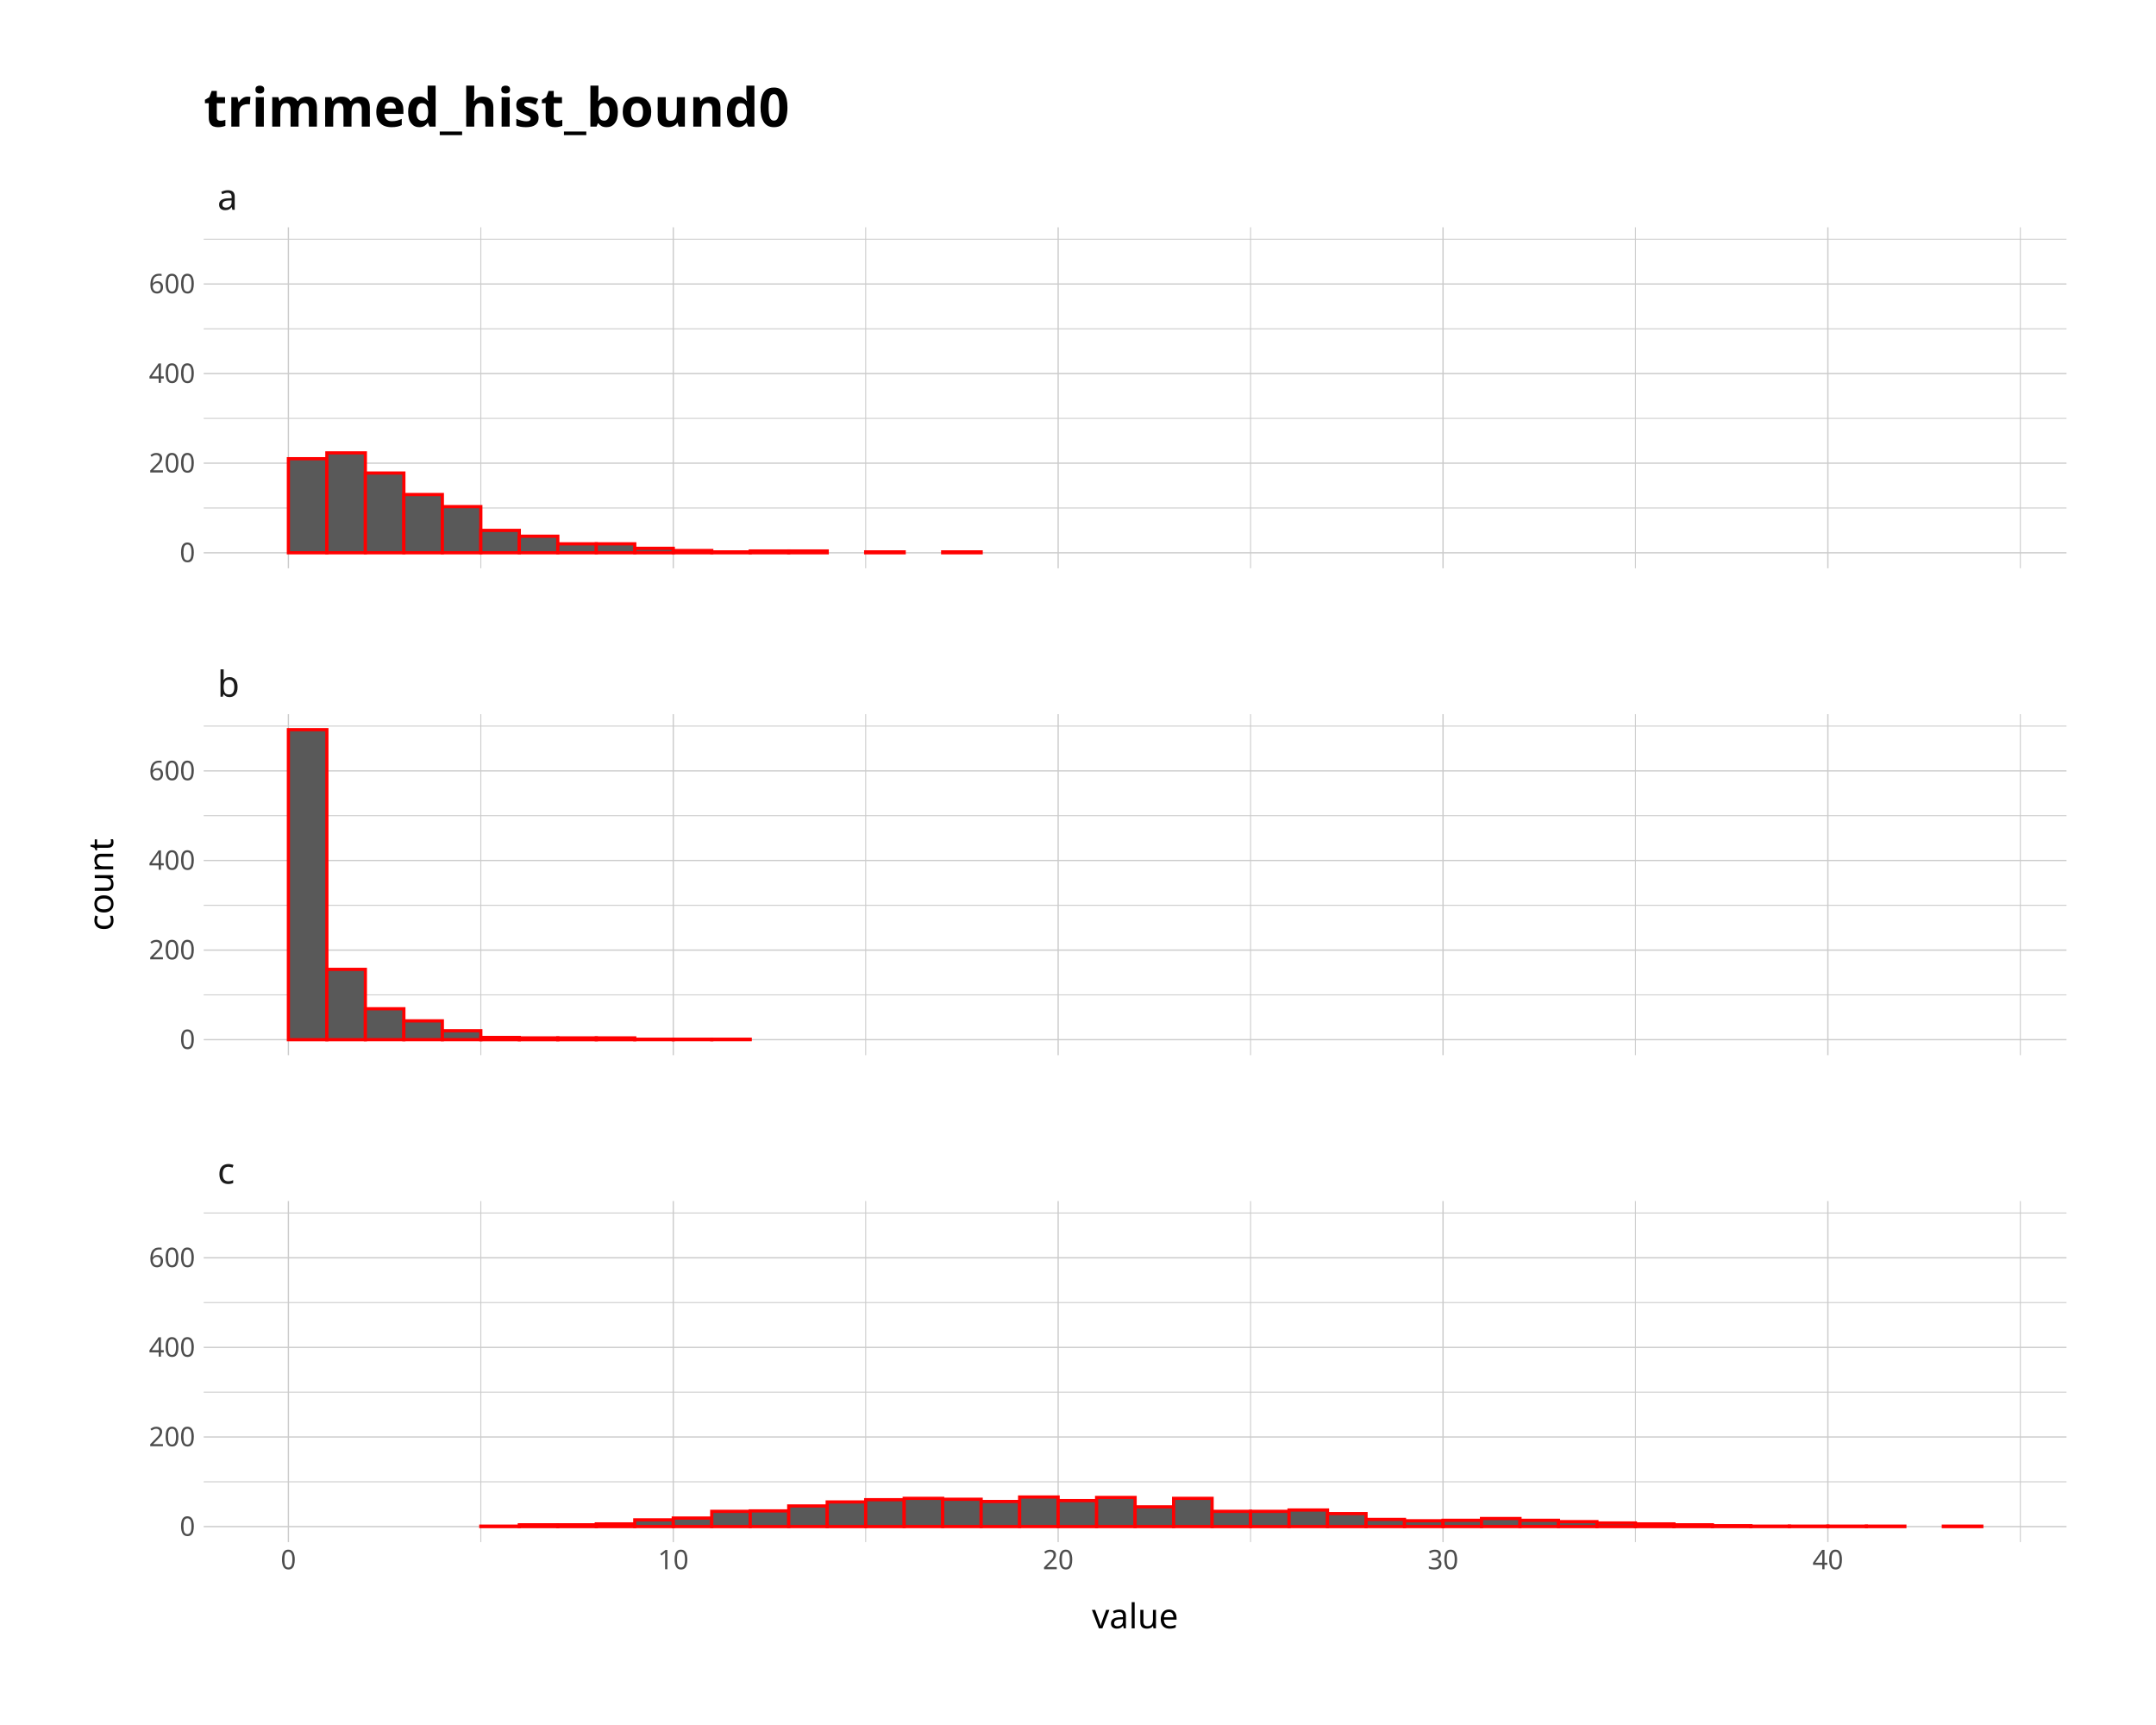
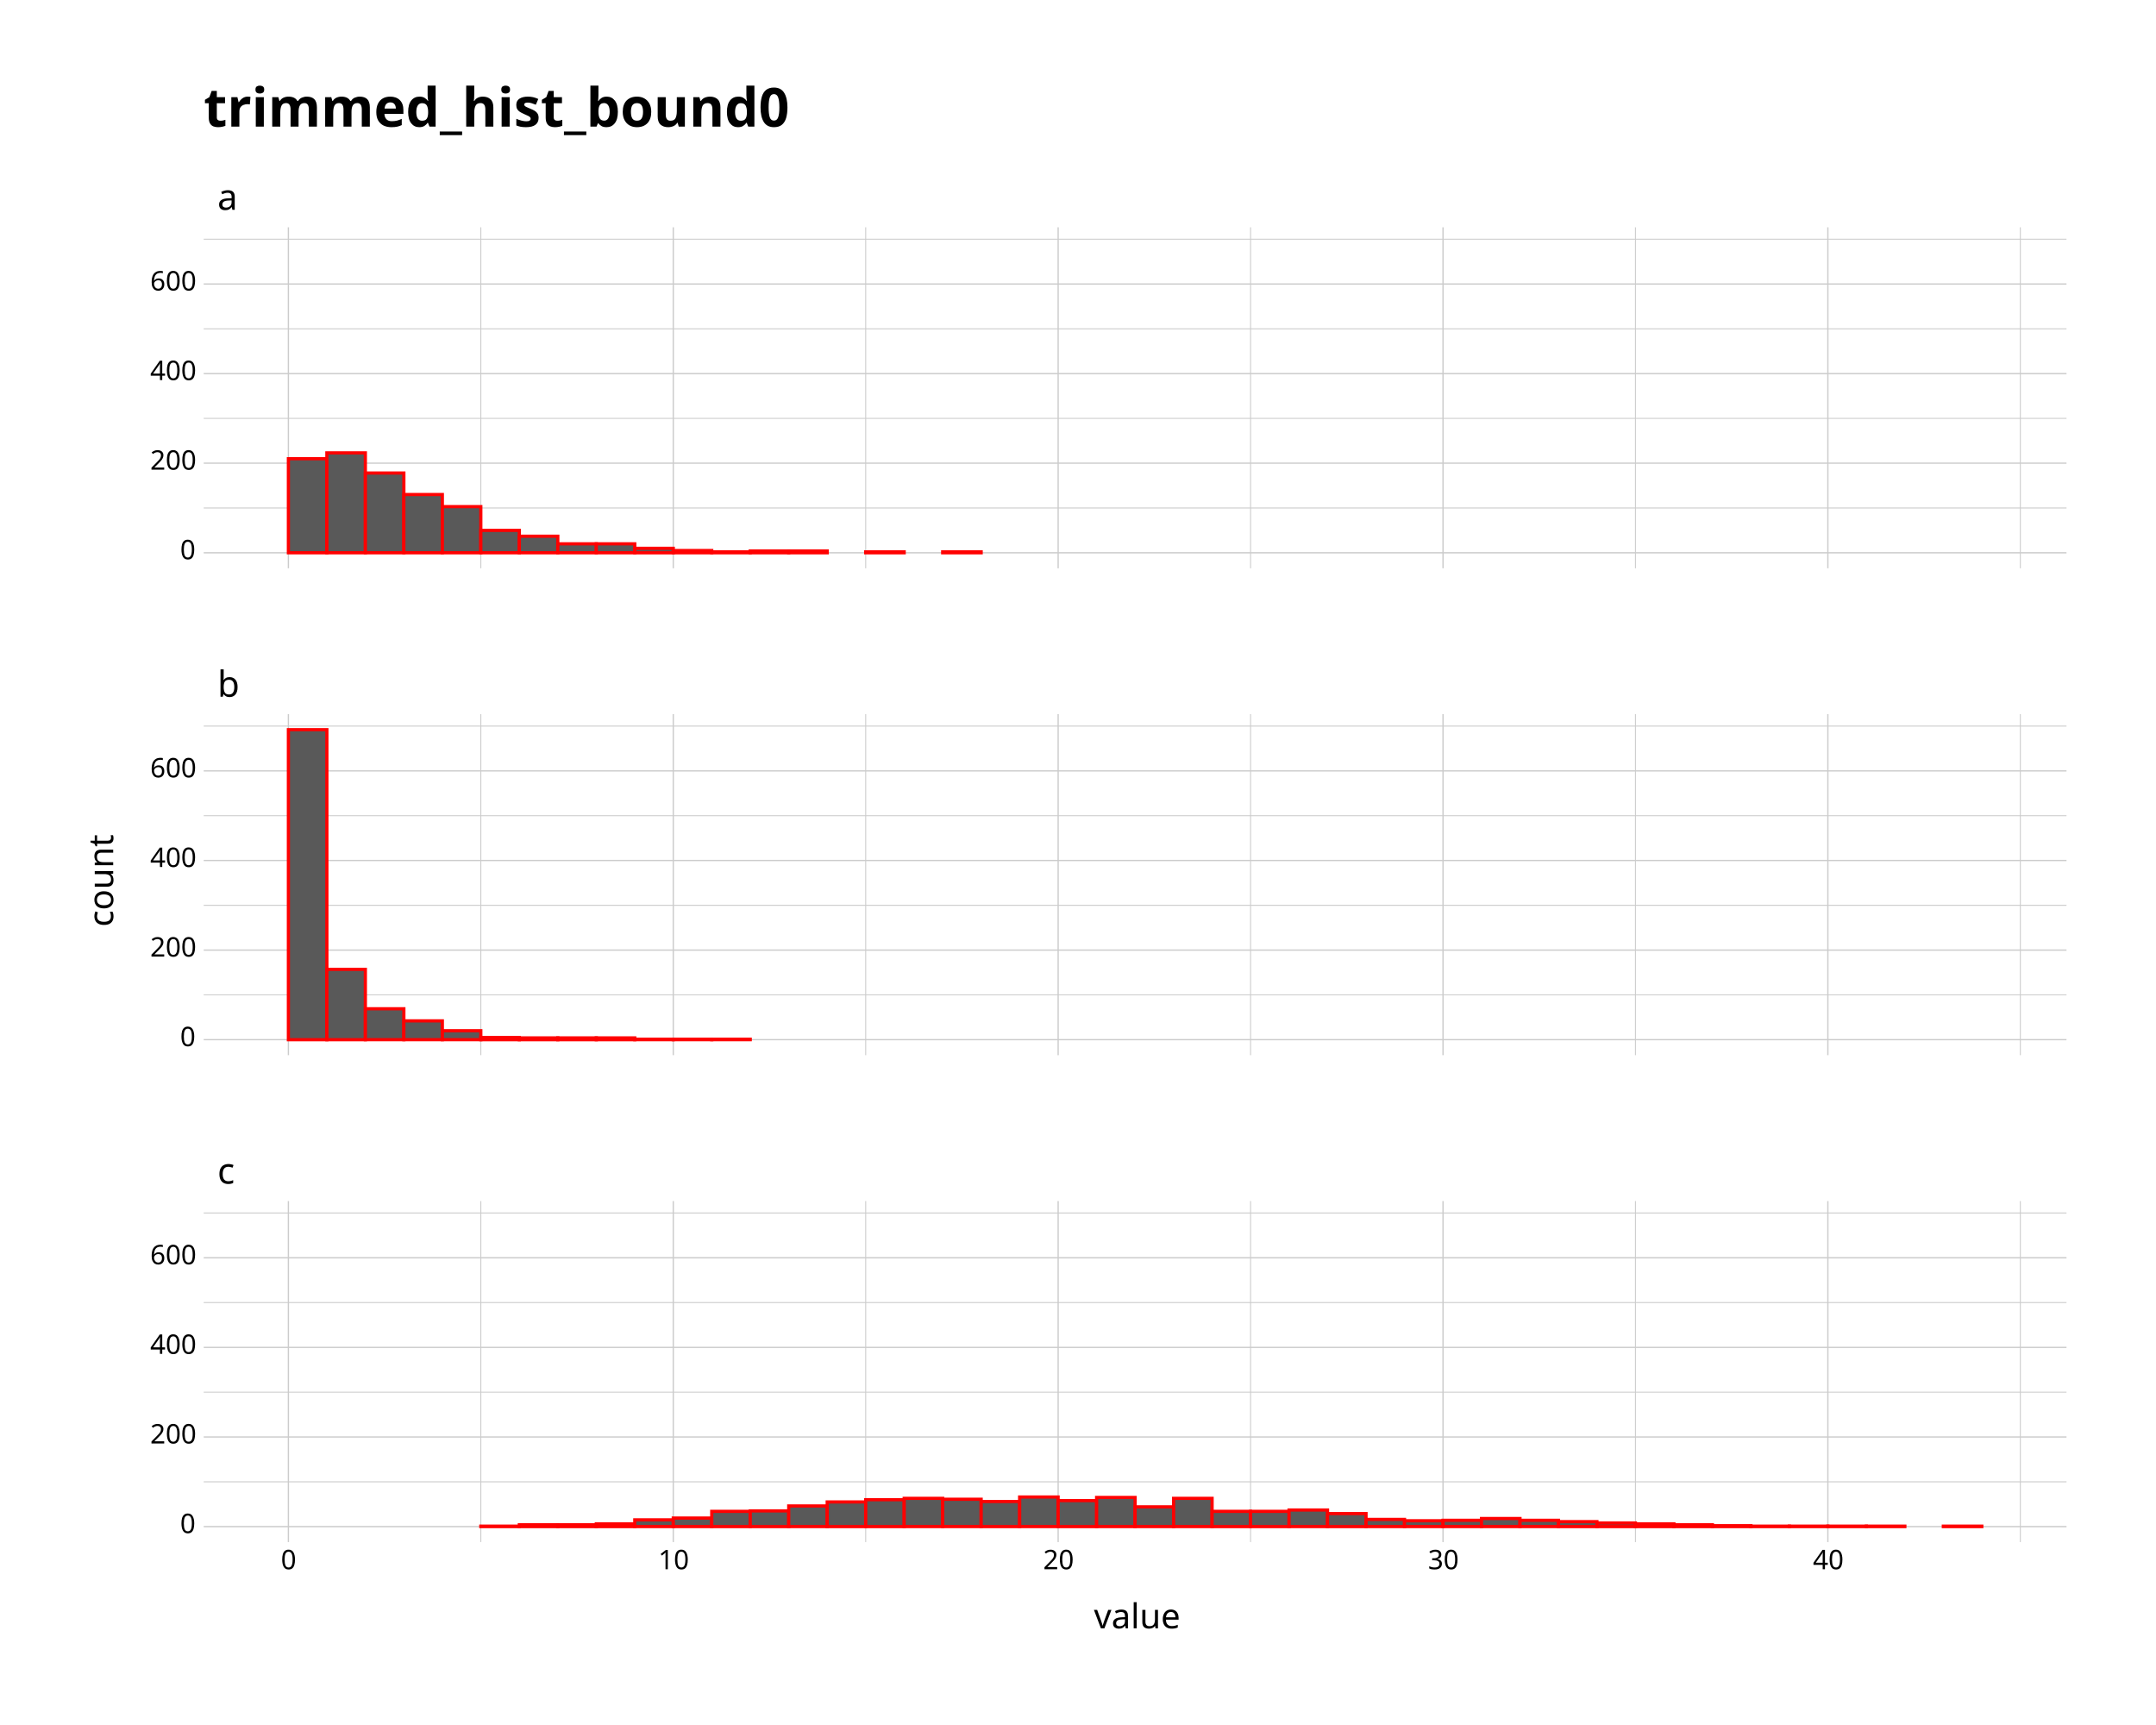
<svg xmlns="http://www.w3.org/2000/svg" class="svglite" data-engine-version="2.0" width="720.00pt" height="576.00pt" viewBox="0 0 720.00 576.00">
  <defs>
    <style type="text/css">
    .svglite line, .svglite polyline, .svglite polygon, .svglite path, .svglite rect, .svglite circle {
      fill: none;
      stroke: #000000;
      stroke-linecap: round;
      stroke-linejoin: round;
      stroke-miterlimit: 10.00;
    }
  </style>
  </defs>
  <rect width="100%" height="100%" style="stroke: none; fill: #FFFFFF;" />
  <defs>
    <clipPath id="cpMC4wMHw3MjAuMDB8MC4wMHw1NzYuMDA=">
      <rect x="0.00" y="0.00" width="720.00" height="576.00" />
    </clipPath>
  </defs>
  <g clip-path="url(#cpMC4wMHw3MjAuMDB8MC4wMHw1NzYuMDA=)">
</g>
  <defs>
    <clipPath id="cpNjguMDN8NjkwLjExfDc1Ljg5fDE4OS43Ng==">
      <rect x="68.03" y="75.89" width="622.08" height="113.87" />
    </clipPath>
  </defs>
  <g clip-path="url(#cpNjguMDN8NjkwLjExfDc1Ljg5fDE4OS43Ng==)">
    <polyline points="68.03,169.62 690.11,169.62 " style="stroke-width: 0.32; stroke: #CCCCCC; stroke-linecap: butt;" />
    <polyline points="68.03,139.70 690.11,139.70 " style="stroke-width: 0.32; stroke: #CCCCCC; stroke-linecap: butt;" />
    <polyline points="68.03,109.79 690.11,109.79 " style="stroke-width: 0.32; stroke: #CCCCCC; stroke-linecap: butt;" />
    <polyline points="68.03,79.87 690.11,79.87 " style="stroke-width: 0.32; stroke: #CCCCCC; stroke-linecap: butt;" />
    <polyline points="160.57,189.76 160.57,75.89 " style="stroke-width: 0.32; stroke: #CCCCCC; stroke-linecap: butt;" />
    <polyline points="289.10,189.76 289.10,75.89 " style="stroke-width: 0.32; stroke: #CCCCCC; stroke-linecap: butt;" />
    <polyline points="417.63,189.76 417.63,75.89 " style="stroke-width: 0.32; stroke: #CCCCCC; stroke-linecap: butt;" />
    <polyline points="546.16,189.76 546.16,75.89 " style="stroke-width: 0.32; stroke: #CCCCCC; stroke-linecap: butt;" />
    <polyline points="674.69,189.76 674.69,75.89 " style="stroke-width: 0.32; stroke: #CCCCCC; stroke-linecap: butt;" />
    <polyline points="68.03,184.58 690.11,184.58 " style="stroke-width: 0.43; stroke: #CCCCCC; stroke-linecap: butt;" />
    <polyline points="68.03,154.66 690.11,154.66 " style="stroke-width: 0.43; stroke: #CCCCCC; stroke-linecap: butt;" />
    <polyline points="68.03,124.75 690.11,124.75 " style="stroke-width: 0.43; stroke: #CCCCCC; stroke-linecap: butt;" />
    <polyline points="68.03,94.83 690.11,94.83 " style="stroke-width: 0.43; stroke: #CCCCCC; stroke-linecap: butt;" />
    <polyline points="96.31,189.76 96.31,75.89 " style="stroke-width: 0.43; stroke: #CCCCCC; stroke-linecap: butt;" />
    <polyline points="224.84,189.76 224.84,75.89 " style="stroke-width: 0.43; stroke: #CCCCCC; stroke-linecap: butt;" />
    <polyline points="353.37,189.76 353.37,75.89 " style="stroke-width: 0.43; stroke: #CCCCCC; stroke-linecap: butt;" />
    <polyline points="481.90,189.76 481.90,75.89 " style="stroke-width: 0.43; stroke: #CCCCCC; stroke-linecap: butt;" />
    <polyline points="610.42,189.76 610.42,75.89 " style="stroke-width: 0.43; stroke: #CCCCCC; stroke-linecap: butt;" />
    <rect x="96.31" y="153.17" width="12.85" height="31.41" style="stroke-width: 1.07; stroke: #FF0000; stroke-linecap: square; stroke-linejoin: miter; fill: #595959;" />
    <rect x="109.16" y="151.22" width="12.85" height="33.36" style="stroke-width: 1.07; stroke: #FF0000; stroke-linecap: square; stroke-linejoin: miter; fill: #595959;" />
    <rect x="122.02" y="157.95" width="12.85" height="26.63" style="stroke-width: 1.07; stroke: #FF0000; stroke-linecap: square; stroke-linejoin: miter; fill: #595959;" />
    <rect x="134.87" y="165.13" width="12.85" height="19.45" style="stroke-width: 1.07; stroke: #FF0000; stroke-linecap: square; stroke-linejoin: miter; fill: #595959;" />
    <rect x="147.72" y="169.17" width="12.85" height="15.41" style="stroke-width: 1.07; stroke: #FF0000; stroke-linecap: square; stroke-linejoin: miter; fill: #595959;" />
    <rect x="160.57" y="177.10" width="12.85" height="7.48" style="stroke-width: 1.07; stroke: #FF0000; stroke-linecap: square; stroke-linejoin: miter; fill: #595959;" />
    <rect x="173.43" y="179.05" width="12.85" height="5.53" style="stroke-width: 1.07; stroke: #FF0000; stroke-linecap: square; stroke-linejoin: miter; fill: #595959;" />
    <rect x="186.28" y="181.59" width="12.85" height="2.99" style="stroke-width: 1.07; stroke: #FF0000; stroke-linecap: square; stroke-linejoin: miter; fill: #595959;" />
    <rect x="199.13" y="181.59" width="12.85" height="2.99" style="stroke-width: 1.07; stroke: #FF0000; stroke-linecap: square; stroke-linejoin: miter; fill: #595959;" />
    <rect x="211.99" y="183.09" width="12.85" height="1.50" style="stroke-width: 1.07; stroke: #FF0000; stroke-linecap: square; stroke-linejoin: miter; fill: #595959;" />
    <rect x="224.84" y="183.83" width="12.85" height="0.75" style="stroke-width: 1.07; stroke: #FF0000; stroke-linecap: square; stroke-linejoin: miter; fill: #595959;" />
    <rect x="237.69" y="184.28" width="12.85" height="0.30" style="stroke-width: 1.07; stroke: #FF0000; stroke-linecap: square; stroke-linejoin: miter; fill: #595959;" />
    <rect x="250.54" y="183.98" width="12.85" height="0.60" style="stroke-width: 1.07; stroke: #FF0000; stroke-linecap: square; stroke-linejoin: miter; fill: #595959;" />
    <rect x="263.40" y="183.98" width="12.85" height="0.60" style="stroke-width: 1.07; stroke: #FF0000; stroke-linecap: square; stroke-linejoin: miter; fill: #595959;" />
    <rect x="276.25" y="184.58" width="12.85" height="0.00" style="stroke-width: 1.07; stroke: #FF0000; stroke-linecap: square; stroke-linejoin: miter; fill: #595959;" />
    <rect x="289.10" y="184.28" width="12.85" height="0.30" style="stroke-width: 1.07; stroke: #FF0000; stroke-linecap: square; stroke-linejoin: miter; fill: #595959;" />
    <rect x="301.96" y="184.58" width="12.85" height="0.00" style="stroke-width: 1.07; stroke: #FF0000; stroke-linecap: square; stroke-linejoin: miter; fill: #595959;" />
    <rect x="314.81" y="184.28" width="12.85" height="0.30" style="stroke-width: 1.07; stroke: #FF0000; stroke-linecap: square; stroke-linejoin: miter; fill: #595959;" />
  </g>
  <g clip-path="url(#cpMC4wMHw3MjAuMDB8MC4wMHw1NzYuMDA=)">
</g>
  <defs>
    <clipPath id="cpNjguMDN8NjkwLjExfDIzOC40N3wzNTIuMzQ=">
      <rect x="68.03" y="238.47" width="622.08" height="113.87" />
    </clipPath>
  </defs>
  <g clip-path="url(#cpNjguMDN8NjkwLjExfDIzOC40N3wzNTIuMzQ=)">
    <polyline points="68.03,332.20 690.11,332.20 " style="stroke-width: 0.32; stroke: #CCCCCC; stroke-linecap: butt;" />
    <polyline points="68.03,302.29 690.11,302.29 " style="stroke-width: 0.32; stroke: #CCCCCC; stroke-linecap: butt;" />
    <polyline points="68.03,272.37 690.11,272.37 " style="stroke-width: 0.32; stroke: #CCCCCC; stroke-linecap: butt;" />
    <polyline points="68.03,242.45 690.11,242.45 " style="stroke-width: 0.32; stroke: #CCCCCC; stroke-linecap: butt;" />
    <polyline points="160.57,352.34 160.57,238.47 " style="stroke-width: 0.32; stroke: #CCCCCC; stroke-linecap: butt;" />
    <polyline points="289.10,352.34 289.10,238.47 " style="stroke-width: 0.32; stroke: #CCCCCC; stroke-linecap: butt;" />
    <polyline points="417.63,352.34 417.63,238.47 " style="stroke-width: 0.32; stroke: #CCCCCC; stroke-linecap: butt;" />
    <polyline points="546.16,352.34 546.16,238.47 " style="stroke-width: 0.32; stroke: #CCCCCC; stroke-linecap: butt;" />
    <polyline points="674.69,352.34 674.69,238.47 " style="stroke-width: 0.32; stroke: #CCCCCC; stroke-linecap: butt;" />
    <polyline points="68.03,347.16 690.11,347.16 " style="stroke-width: 0.43; stroke: #CCCCCC; stroke-linecap: butt;" />
    <polyline points="68.03,317.25 690.11,317.25 " style="stroke-width: 0.43; stroke: #CCCCCC; stroke-linecap: butt;" />
    <polyline points="68.03,287.33 690.11,287.33 " style="stroke-width: 0.43; stroke: #CCCCCC; stroke-linecap: butt;" />
    <polyline points="68.03,257.41 690.11,257.41 " style="stroke-width: 0.43; stroke: #CCCCCC; stroke-linecap: butt;" />
    <polyline points="96.31,352.34 96.31,238.47 " style="stroke-width: 0.43; stroke: #CCCCCC; stroke-linecap: butt;" />
    <polyline points="224.84,352.34 224.84,238.47 " style="stroke-width: 0.43; stroke: #CCCCCC; stroke-linecap: butt;" />
    <polyline points="353.37,352.34 353.37,238.47 " style="stroke-width: 0.43; stroke: #CCCCCC; stroke-linecap: butt;" />
    <polyline points="481.90,352.34 481.90,238.47 " style="stroke-width: 0.43; stroke: #CCCCCC; stroke-linecap: butt;" />
    <polyline points="610.42,352.34 610.42,238.47 " style="stroke-width: 0.43; stroke: #CCCCCC; stroke-linecap: butt;" />
    <rect x="96.31" y="243.65" width="12.85" height="103.52" style="stroke-width: 1.07; stroke: #FF0000; stroke-linecap: square; stroke-linejoin: miter; fill: #595959;" />
    <rect x="109.16" y="323.68" width="12.85" height="23.49" style="stroke-width: 1.07; stroke: #FF0000; stroke-linecap: square; stroke-linejoin: miter; fill: #595959;" />
    <rect x="122.02" y="336.84" width="12.85" height="10.32" style="stroke-width: 1.07; stroke: #FF0000; stroke-linecap: square; stroke-linejoin: miter; fill: #595959;" />
    <rect x="134.87" y="340.88" width="12.85" height="6.28" style="stroke-width: 1.07; stroke: #FF0000; stroke-linecap: square; stroke-linejoin: miter; fill: #595959;" />
    <rect x="147.72" y="344.17" width="12.85" height="2.99" style="stroke-width: 1.07; stroke: #FF0000; stroke-linecap: square; stroke-linejoin: miter; fill: #595959;" />
    <rect x="160.57" y="346.42" width="12.85" height="0.75" style="stroke-width: 1.07; stroke: #FF0000; stroke-linecap: square; stroke-linejoin: miter; fill: #595959;" />
    <rect x="173.43" y="346.57" width="12.85" height="0.60" style="stroke-width: 1.07; stroke: #FF0000; stroke-linecap: square; stroke-linejoin: miter; fill: #595959;" />
    <rect x="186.28" y="346.57" width="12.85" height="0.60" style="stroke-width: 1.07; stroke: #FF0000; stroke-linecap: square; stroke-linejoin: miter; fill: #595959;" />
    <rect x="199.13" y="346.57" width="12.85" height="0.60" style="stroke-width: 1.07; stroke: #FF0000; stroke-linecap: square; stroke-linejoin: miter; fill: #595959;" />
    <rect x="211.99" y="347.01" width="12.85" height="0.15" style="stroke-width: 1.07; stroke: #FF0000; stroke-linecap: square; stroke-linejoin: miter; fill: #595959;" />
    <rect x="224.84" y="347.01" width="12.85" height="0.15" style="stroke-width: 1.07; stroke: #FF0000; stroke-linecap: square; stroke-linejoin: miter; fill: #595959;" />
    <rect x="237.69" y="347.01" width="12.85" height="0.15" style="stroke-width: 1.07; stroke: #FF0000; stroke-linecap: square; stroke-linejoin: miter; fill: #595959;" />
  </g>
  <g clip-path="url(#cpMC4wMHw3MjAuMDB8MC4wMHw1NzYuMDA=)">
</g>
  <defs>
    <clipPath id="cpNjguMDN8NjkwLjExfDQwMS4wNXw1MTQuOTI=">
      <rect x="68.03" y="401.05" width="622.08" height="113.87" />
    </clipPath>
  </defs>
  <g clip-path="url(#cpNjguMDN8NjkwLjExfDQwMS4wNXw1MTQuOTI=)">
    <polyline points="68.03,494.79 690.11,494.79 " style="stroke-width: 0.32; stroke: #CCCCCC; stroke-linecap: butt;" />
    <polyline points="68.03,464.87 690.11,464.87 " style="stroke-width: 0.32; stroke: #CCCCCC; stroke-linecap: butt;" />
    <polyline points="68.03,434.95 690.11,434.95 " style="stroke-width: 0.32; stroke: #CCCCCC; stroke-linecap: butt;" />
    <polyline points="68.03,405.03 690.11,405.03 " style="stroke-width: 0.32; stroke: #CCCCCC; stroke-linecap: butt;" />
    <polyline points="160.57,514.92 160.57,401.05 " style="stroke-width: 0.32; stroke: #CCCCCC; stroke-linecap: butt;" />
    <polyline points="289.10,514.92 289.10,401.05 " style="stroke-width: 0.32; stroke: #CCCCCC; stroke-linecap: butt;" />
    <polyline points="417.63,514.92 417.63,401.05 " style="stroke-width: 0.32; stroke: #CCCCCC; stroke-linecap: butt;" />
    <polyline points="546.16,514.92 546.16,401.05 " style="stroke-width: 0.32; stroke: #CCCCCC; stroke-linecap: butt;" />
    <polyline points="674.69,514.92 674.69,401.05 " style="stroke-width: 0.32; stroke: #CCCCCC; stroke-linecap: butt;" />
    <polyline points="68.03,509.75 690.11,509.75 " style="stroke-width: 0.43; stroke: #CCCCCC; stroke-linecap: butt;" />
    <polyline points="68.03,479.83 690.11,479.83 " style="stroke-width: 0.43; stroke: #CCCCCC; stroke-linecap: butt;" />
    <polyline points="68.03,449.91 690.11,449.91 " style="stroke-width: 0.43; stroke: #CCCCCC; stroke-linecap: butt;" />
    <polyline points="68.03,419.99 690.11,419.99 " style="stroke-width: 0.43; stroke: #CCCCCC; stroke-linecap: butt;" />
    <polyline points="96.31,514.92 96.31,401.05 " style="stroke-width: 0.43; stroke: #CCCCCC; stroke-linecap: butt;" />
    <polyline points="224.84,514.92 224.84,401.05 " style="stroke-width: 0.43; stroke: #CCCCCC; stroke-linecap: butt;" />
    <polyline points="353.37,514.92 353.37,401.05 " style="stroke-width: 0.43; stroke: #CCCCCC; stroke-linecap: butt;" />
    <polyline points="481.90,514.92 481.90,401.05 " style="stroke-width: 0.43; stroke: #CCCCCC; stroke-linecap: butt;" />
    <polyline points="610.42,514.92 610.42,401.05 " style="stroke-width: 0.43; stroke: #CCCCCC; stroke-linecap: butt;" />
    <rect x="160.57" y="509.60" width="12.85" height="0.15" style="stroke-width: 1.07; stroke: #FF0000; stroke-linecap: square; stroke-linejoin: miter; fill: #595959;" />
    <rect x="173.43" y="509.15" width="12.85" height="0.60" style="stroke-width: 1.07; stroke: #FF0000; stroke-linecap: square; stroke-linejoin: miter; fill: #595959;" />
    <rect x="186.28" y="509.15" width="12.85" height="0.60" style="stroke-width: 1.07; stroke: #FF0000; stroke-linecap: square; stroke-linejoin: miter; fill: #595959;" />
    <rect x="199.13" y="508.85" width="12.85" height="0.90" style="stroke-width: 1.07; stroke: #FF0000; stroke-linecap: square; stroke-linejoin: miter; fill: #595959;" />
    <rect x="211.99" y="507.50" width="12.85" height="2.24" style="stroke-width: 1.07; stroke: #FF0000; stroke-linecap: square; stroke-linejoin: miter; fill: #595959;" />
    <rect x="224.84" y="506.90" width="12.85" height="2.84" style="stroke-width: 1.07; stroke: #FF0000; stroke-linecap: square; stroke-linejoin: miter; fill: #595959;" />
    <rect x="237.69" y="504.66" width="12.85" height="5.09" style="stroke-width: 1.07; stroke: #FF0000; stroke-linecap: square; stroke-linejoin: miter; fill: #595959;" />
    <rect x="250.54" y="504.51" width="12.85" height="5.24" style="stroke-width: 1.07; stroke: #FF0000; stroke-linecap: square; stroke-linejoin: miter; fill: #595959;" />
    <rect x="263.40" y="502.86" width="12.85" height="6.88" style="stroke-width: 1.07; stroke: #FF0000; stroke-linecap: square; stroke-linejoin: miter; fill: #595959;" />
    <rect x="276.25" y="501.52" width="12.85" height="8.23" style="stroke-width: 1.07; stroke: #FF0000; stroke-linecap: square; stroke-linejoin: miter; fill: #595959;" />
    <rect x="289.10" y="500.77" width="12.85" height="8.98" style="stroke-width: 1.07; stroke: #FF0000; stroke-linecap: square; stroke-linejoin: miter; fill: #595959;" />
    <rect x="301.96" y="500.32" width="12.85" height="9.42" style="stroke-width: 1.07; stroke: #FF0000; stroke-linecap: square; stroke-linejoin: miter; fill: #595959;" />
    <rect x="314.81" y="500.62" width="12.85" height="9.12" style="stroke-width: 1.07; stroke: #FF0000; stroke-linecap: square; stroke-linejoin: miter; fill: #595959;" />
    <rect x="327.66" y="501.37" width="12.85" height="8.38" style="stroke-width: 1.07; stroke: #FF0000; stroke-linecap: square; stroke-linejoin: miter; fill: #595959;" />
    <rect x="340.51" y="499.87" width="12.85" height="9.87" style="stroke-width: 1.07; stroke: #FF0000; stroke-linecap: square; stroke-linejoin: miter; fill: #595959;" />
    <rect x="353.37" y="501.07" width="12.85" height="8.68" style="stroke-width: 1.07; stroke: #FF0000; stroke-linecap: square; stroke-linejoin: miter; fill: #595959;" />
    <rect x="366.22" y="500.02" width="12.85" height="9.72" style="stroke-width: 1.07; stroke: #FF0000; stroke-linecap: square; stroke-linejoin: miter; fill: #595959;" />
    <rect x="379.07" y="503.16" width="12.85" height="6.58" style="stroke-width: 1.07; stroke: #FF0000; stroke-linecap: square; stroke-linejoin: miter; fill: #595959;" />
    <rect x="391.93" y="500.32" width="12.85" height="9.42" style="stroke-width: 1.07; stroke: #FF0000; stroke-linecap: square; stroke-linejoin: miter; fill: #595959;" />
    <rect x="404.78" y="504.66" width="12.85" height="5.09" style="stroke-width: 1.07; stroke: #FF0000; stroke-linecap: square; stroke-linejoin: miter; fill: #595959;" />
    <rect x="417.63" y="504.66" width="12.85" height="5.09" style="stroke-width: 1.07; stroke: #FF0000; stroke-linecap: square; stroke-linejoin: miter; fill: #595959;" />
    <rect x="430.48" y="504.21" width="12.85" height="5.53" style="stroke-width: 1.07; stroke: #FF0000; stroke-linecap: square; stroke-linejoin: miter; fill: #595959;" />
    <rect x="443.34" y="505.41" width="12.85" height="4.34" style="stroke-width: 1.07; stroke: #FF0000; stroke-linecap: square; stroke-linejoin: miter; fill: #595959;" />
    <rect x="456.19" y="507.35" width="12.85" height="2.39" style="stroke-width: 1.07; stroke: #FF0000; stroke-linecap: square; stroke-linejoin: miter; fill: #595959;" />
    <rect x="469.04" y="507.80" width="12.85" height="1.94" style="stroke-width: 1.07; stroke: #FF0000; stroke-linecap: square; stroke-linejoin: miter; fill: #595959;" />
    <rect x="481.90" y="507.65" width="12.85" height="2.09" style="stroke-width: 1.07; stroke: #FF0000; stroke-linecap: square; stroke-linejoin: miter; fill: #595959;" />
    <rect x="494.75" y="507.05" width="12.85" height="2.69" style="stroke-width: 1.07; stroke: #FF0000; stroke-linecap: square; stroke-linejoin: miter; fill: #595959;" />
    <rect x="507.60" y="507.65" width="12.85" height="2.09" style="stroke-width: 1.07; stroke: #FF0000; stroke-linecap: square; stroke-linejoin: miter; fill: #595959;" />
    <rect x="520.45" y="508.10" width="12.85" height="1.65" style="stroke-width: 1.07; stroke: #FF0000; stroke-linecap: square; stroke-linejoin: miter; fill: #595959;" />
    <rect x="533.31" y="508.55" width="12.85" height="1.20" style="stroke-width: 1.07; stroke: #FF0000; stroke-linecap: square; stroke-linejoin: miter; fill: #595959;" />
    <rect x="546.16" y="508.85" width="12.85" height="0.90" style="stroke-width: 1.07; stroke: #FF0000; stroke-linecap: square; stroke-linejoin: miter; fill: #595959;" />
    <rect x="559.01" y="509.15" width="12.85" height="0.60" style="stroke-width: 1.07; stroke: #FF0000; stroke-linecap: square; stroke-linejoin: miter; fill: #595959;" />
    <rect x="571.87" y="509.45" width="12.85" height="0.30" style="stroke-width: 1.07; stroke: #FF0000; stroke-linecap: square; stroke-linejoin: miter; fill: #595959;" />
    <rect x="584.72" y="509.60" width="12.85" height="0.15" style="stroke-width: 1.07; stroke: #FF0000; stroke-linecap: square; stroke-linejoin: miter; fill: #595959;" />
    <rect x="597.57" y="509.60" width="12.85" height="0.15" style="stroke-width: 1.07; stroke: #FF0000; stroke-linecap: square; stroke-linejoin: miter; fill: #595959;" />
    <rect x="610.42" y="509.60" width="12.85" height="0.15" style="stroke-width: 1.07; stroke: #FF0000; stroke-linecap: square; stroke-linejoin: miter; fill: #595959;" />
    <rect x="623.28" y="509.60" width="12.85" height="0.15" style="stroke-width: 1.07; stroke: #FF0000; stroke-linecap: square; stroke-linejoin: miter; fill: #595959;" />
    <rect x="636.13" y="509.75" width="12.85" height="0.00" style="stroke-width: 1.07; stroke: #FF0000; stroke-linecap: square; stroke-linejoin: miter; fill: #595959;" />
    <rect x="648.98" y="509.60" width="12.85" height="0.15" style="stroke-width: 1.07; stroke: #FF0000; stroke-linecap: square; stroke-linejoin: miter; fill: #595959;" />
  </g>
  <g clip-path="url(#cpMC4wMHw3MjAuMDB8MC4wMHw1NzYuMDA=)">
</g>
  <defs>
    <clipPath id="cpNjguMDN8NjkwLjExfDM4MS4xNHw0MDEuMDU=">
      <rect x="68.03" y="381.14" width="622.08" height="19.92" />
    </clipPath>
  </defs>
  <g clip-path="url(#cpNjguMDN8NjkwLjExfDM4MS4xNHw0MDEuMDU=)">
-     <text x="72.62" y="395.23" style="font-size: 12.00px; fill: #1A1A1A; font-family: sans;" textLength="6.00px" lengthAdjust="spacingAndGlyphs">c</text>
+     <text x="72.62" y="395.23" style="font-size: 12.00px; font-family: sans;" textLength="6.00px" lengthAdjust="spacingAndGlyphs">c</text>
  </g>
  <g clip-path="url(#cpMC4wMHw3MjAuMDB8MC4wMHw1NzYuMDA=)">
</g>
  <defs>
    <clipPath id="cpNjguMDN8NjkwLjExfDIxOC41NnwyMzguNDc=">
      <rect x="68.03" y="218.56" width="622.08" height="19.92" />
    </clipPath>
  </defs>
  <g clip-path="url(#cpNjguMDN8NjkwLjExfDIxOC41NnwyMzguNDc=)">
-     <text x="72.62" y="232.64" style="font-size: 12.00px; fill: #1A1A1A; font-family: sans;" textLength="6.67px" lengthAdjust="spacingAndGlyphs">b</text>
+     <text x="72.62" y="232.64" style="font-size: 12.00px; font-family: sans;" textLength="6.67px" lengthAdjust="spacingAndGlyphs">b</text>
  </g>
  <g clip-path="url(#cpMC4wMHw3MjAuMDB8MC4wMHw1NzYuMDA=)">
</g>
  <defs>
    <clipPath id="cpNjguMDN8NjkwLjExfDU1Ljk3fDc1Ljg5">
      <rect x="68.03" y="55.97" width="622.08" height="19.92" />
    </clipPath>
  </defs>
  <g clip-path="url(#cpNjguMDN8NjkwLjExfDU1Ljk3fDc1Ljg5)">
-     <text x="72.62" y="70.06" style="font-size: 12.00px; fill: #1A1A1A; font-family: sans;" textLength="6.67px" lengthAdjust="spacingAndGlyphs">a</text>
-   </g>
-   <g clip-path="url(#cpMC4wMHw3MjAuMDB8MC4wMHw1NzYuMDA=)">
-     <text x="96.31" y="523.98" text-anchor="middle" style="font-size: 9.00px; fill: #4D4D4D; font-family: sans;" textLength="5.01px" lengthAdjust="spacingAndGlyphs">0</text>
-     <text x="224.84" y="523.98" text-anchor="middle" style="font-size: 9.00px; fill: #4D4D4D; font-family: sans;" textLength="10.01px" lengthAdjust="spacingAndGlyphs">10</text>
-     <text x="353.37" y="523.98" text-anchor="middle" style="font-size: 9.00px; fill: #4D4D4D; font-family: sans;" textLength="10.01px" lengthAdjust="spacingAndGlyphs">20</text>
-     <text x="481.90" y="523.98" text-anchor="middle" style="font-size: 9.00px; fill: #4D4D4D; font-family: sans;" textLength="10.01px" lengthAdjust="spacingAndGlyphs">30</text>
-     <text x="610.42" y="523.98" text-anchor="middle" style="font-size: 9.00px; fill: #4D4D4D; font-family: sans;" textLength="10.01px" lengthAdjust="spacingAndGlyphs">40</text>
-     <text x="65.17" y="187.68" text-anchor="end" style="font-size: 9.00px; fill: #4D4D4D; font-family: sans;" textLength="5.01px" lengthAdjust="spacingAndGlyphs">0</text>
-     <text x="65.17" y="157.76" text-anchor="end" style="font-size: 9.00px; fill: #4D4D4D; font-family: sans;" textLength="15.02px" lengthAdjust="spacingAndGlyphs">200</text>
-     <text x="65.17" y="127.84" text-anchor="end" style="font-size: 9.00px; fill: #4D4D4D; font-family: sans;" textLength="15.02px" lengthAdjust="spacingAndGlyphs">400</text>
-     <text x="65.17" y="97.93" text-anchor="end" style="font-size: 9.00px; fill: #4D4D4D; font-family: sans;" textLength="15.02px" lengthAdjust="spacingAndGlyphs">600</text>
-     <text x="65.17" y="350.26" text-anchor="end" style="font-size: 9.00px; fill: #4D4D4D; font-family: sans;" textLength="5.01px" lengthAdjust="spacingAndGlyphs">0</text>
-     <text x="65.17" y="320.34" text-anchor="end" style="font-size: 9.00px; fill: #4D4D4D; font-family: sans;" textLength="15.02px" lengthAdjust="spacingAndGlyphs">200</text>
-     <text x="65.17" y="290.42" text-anchor="end" style="font-size: 9.00px; fill: #4D4D4D; font-family: sans;" textLength="15.02px" lengthAdjust="spacingAndGlyphs">400</text>
-     <text x="65.17" y="260.51" text-anchor="end" style="font-size: 9.00px; fill: #4D4D4D; font-family: sans;" textLength="15.02px" lengthAdjust="spacingAndGlyphs">600</text>
-     <text x="65.17" y="512.84" text-anchor="end" style="font-size: 9.00px; fill: #4D4D4D; font-family: sans;" textLength="5.01px" lengthAdjust="spacingAndGlyphs">0</text>
-     <text x="65.17" y="482.92" text-anchor="end" style="font-size: 9.00px; fill: #4D4D4D; font-family: sans;" textLength="15.02px" lengthAdjust="spacingAndGlyphs">200</text>
-     <text x="65.17" y="453.01" text-anchor="end" style="font-size: 9.00px; fill: #4D4D4D; font-family: sans;" textLength="15.02px" lengthAdjust="spacingAndGlyphs">400</text>
-     <text x="65.17" y="423.09" text-anchor="end" style="font-size: 9.00px; fill: #4D4D4D; font-family: sans;" textLength="15.02px" lengthAdjust="spacingAndGlyphs">600</text>
-     <text x="379.07" y="543.72" text-anchor="middle" style="font-size: 11.50px; font-family: sans;" textLength="27.50px" lengthAdjust="spacingAndGlyphs">value</text>
-     <text transform="translate(37.80,295.41) rotate(-90)" text-anchor="middle" style="font-size: 11.50px; font-family: sans;" textLength="28.14px" lengthAdjust="spacingAndGlyphs">count</text>
+     <text x="72.62" y="70.06" style="font-size: 12.00px; font-family: sans;" textLength="6.67px" lengthAdjust="spacingAndGlyphs">a</text>
+   </g>
+   <g clip-path="url(#cpMC4wMHw3MjAuMDB8MC4wMHw1NzYuMDA=)">
+     <text x="93.81" y="523.98" style="font-size: 9.00px; font-family: sans;" textLength="5.01px" lengthAdjust="spacingAndGlyphs">0</text>
+     <text x="219.83" y="523.98" style="font-size: 9.00px; font-family: sans;" textLength="10.01px" lengthAdjust="spacingAndGlyphs">10</text>
+     <text x="348.36" y="523.98" style="font-size: 9.00px; font-family: sans;" textLength="10.01px" lengthAdjust="spacingAndGlyphs">20</text>
+     <text x="476.89" y="523.98" style="font-size: 9.00px; font-family: sans;" textLength="10.01px" lengthAdjust="spacingAndGlyphs">30</text>
+     <text x="605.42" y="523.98" style="font-size: 9.00px; font-family: sans;" textLength="10.01px" lengthAdjust="spacingAndGlyphs">40</text>
+     <text x="60.16" y="186.74" style="font-size: 9.00px; font-family: sans;" textLength="5.01px" lengthAdjust="spacingAndGlyphs">0</text>
+     <text x="50.15" y="156.83" style="font-size: 9.00px; font-family: sans;" textLength="15.02px" lengthAdjust="spacingAndGlyphs">200</text>
+     <text x="50.15" y="126.91" style="font-size: 9.00px; font-family: sans;" textLength="15.02px" lengthAdjust="spacingAndGlyphs">400</text>
+     <text x="50.15" y="96.99" style="font-size: 9.00px; font-family: sans;" textLength="15.02px" lengthAdjust="spacingAndGlyphs">600</text>
+     <text x="60.16" y="349.33" style="font-size: 9.00px; font-family: sans;" textLength="5.01px" lengthAdjust="spacingAndGlyphs">0</text>
+     <text x="50.15" y="319.41" style="font-size: 9.00px; font-family: sans;" textLength="15.02px" lengthAdjust="spacingAndGlyphs">200</text>
+     <text x="50.15" y="289.49" style="font-size: 9.00px; font-family: sans;" textLength="15.02px" lengthAdjust="spacingAndGlyphs">400</text>
+     <text x="50.15" y="259.57" style="font-size: 9.00px; font-family: sans;" textLength="15.02px" lengthAdjust="spacingAndGlyphs">600</text>
+     <text x="60.16" y="511.91" style="font-size: 9.00px; font-family: sans;" textLength="5.01px" lengthAdjust="spacingAndGlyphs">0</text>
+     <text x="50.15" y="481.99" style="font-size: 9.00px; font-family: sans;" textLength="15.02px" lengthAdjust="spacingAndGlyphs">200</text>
+     <text x="50.15" y="452.07" style="font-size: 9.00px; font-family: sans;" textLength="15.02px" lengthAdjust="spacingAndGlyphs">400</text>
+     <text x="50.15" y="422.16" style="font-size: 9.00px; font-family: sans;" textLength="15.02px" lengthAdjust="spacingAndGlyphs">600</text>
+     <text x="365.32" y="543.72" style="font-size: 11.50px; font-family: sans;" textLength="27.50px" lengthAdjust="spacingAndGlyphs">value</text>
+     <text transform="translate(37.80,309.47) rotate(-90)" style="font-size: 11.50px; font-family: sans;" textLength="28.14px" lengthAdjust="spacingAndGlyphs">count</text>
    <text x="68.03" y="42.28" style="font-size: 18.00px; font-weight: bold; font-family: sans;" textLength="173.12px" lengthAdjust="spacingAndGlyphs">trimmed_hist_bound0</text>
  </g>
</svg>
